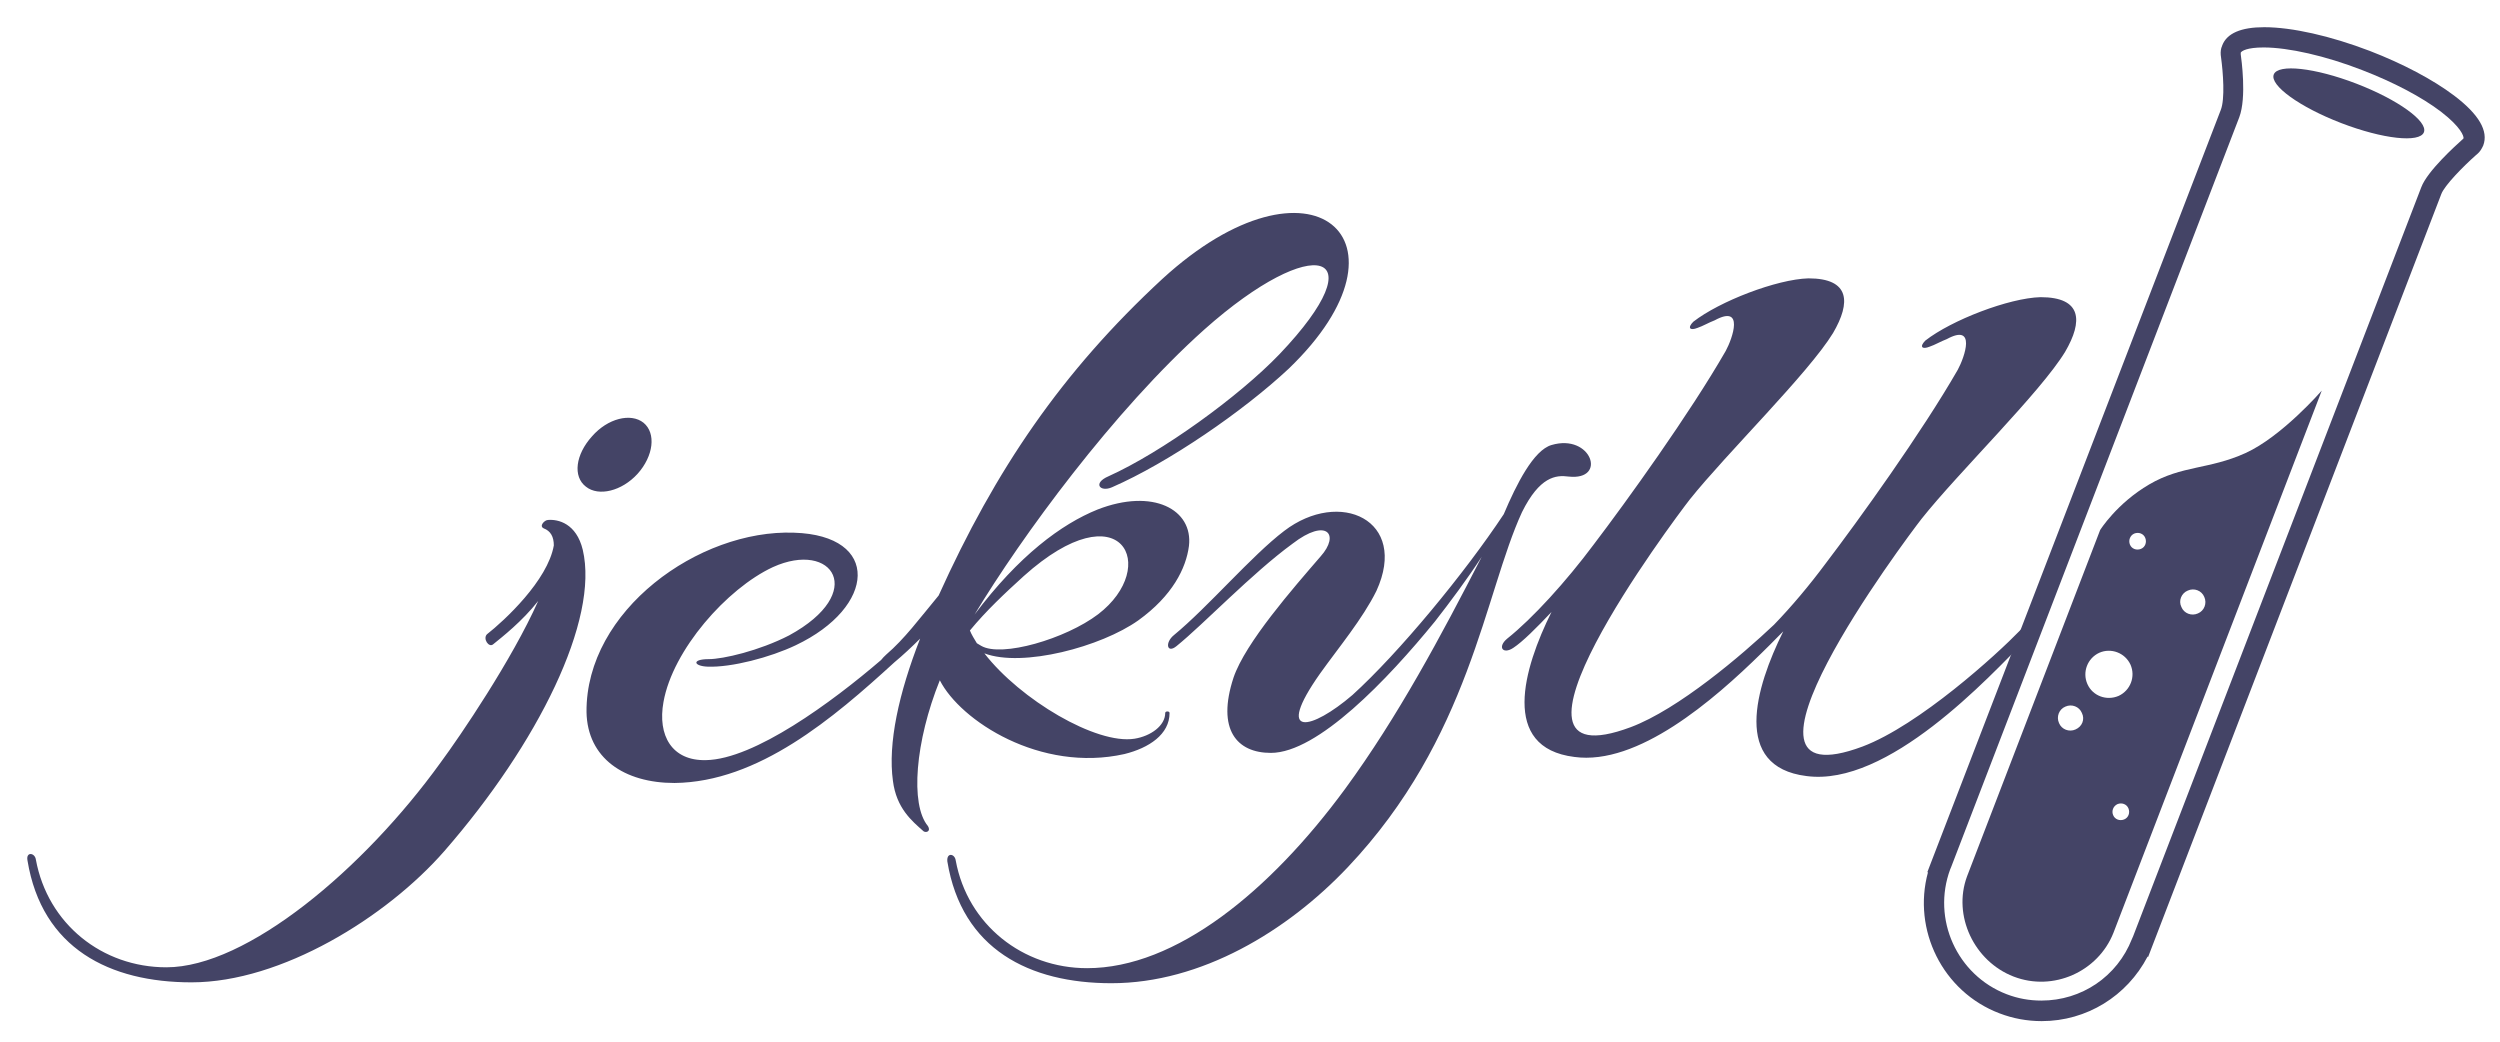
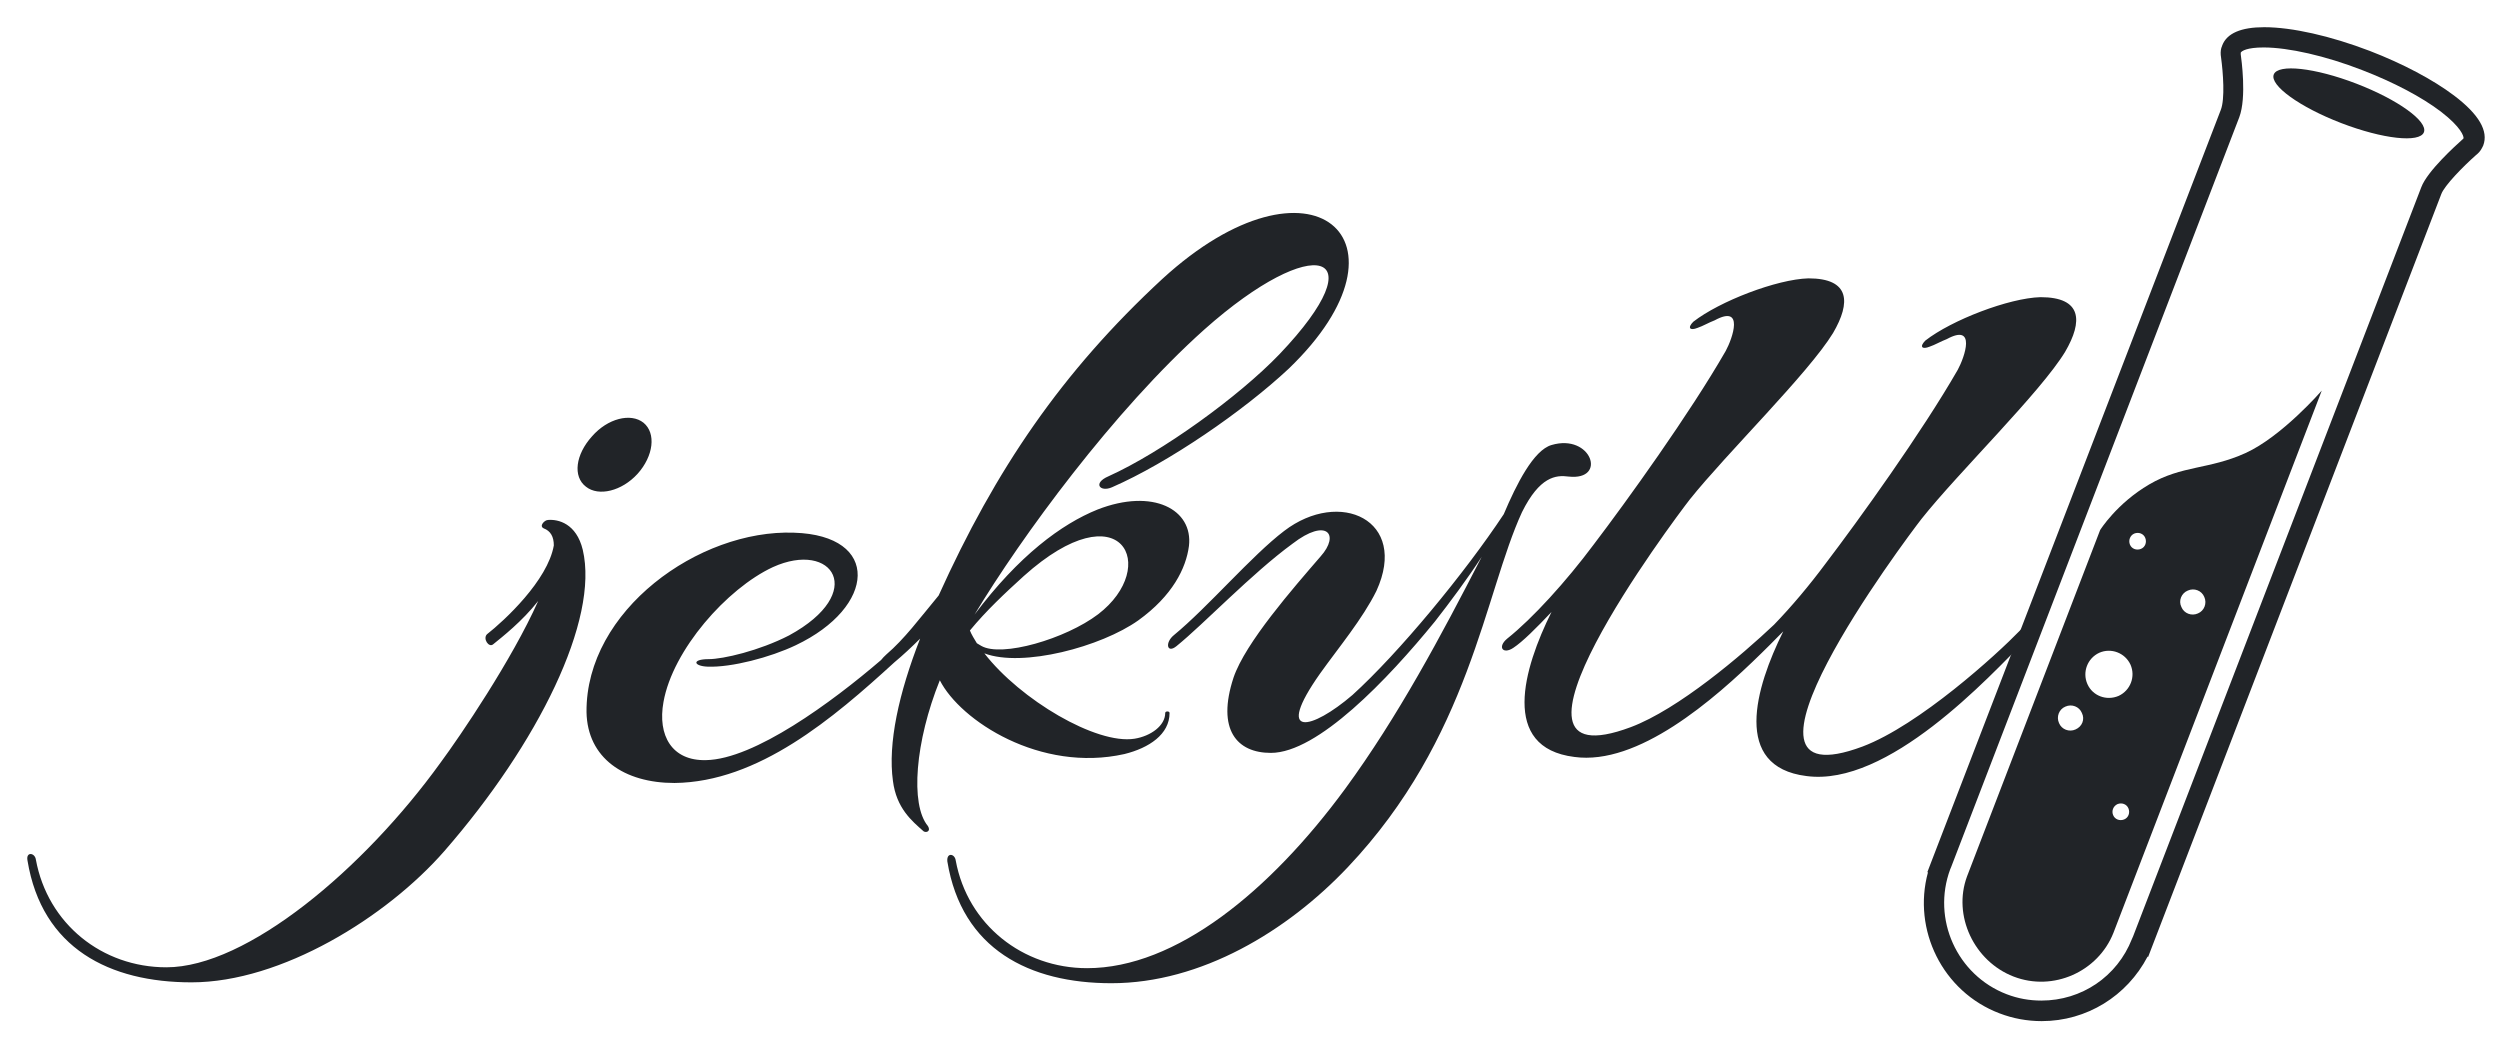
<svg xmlns="http://www.w3.org/2000/svg" version="1.1" viewBox="48 60 864 360">
-   <g fill="#446">
+   <g fill="#212428">
    <path d="m753.6 412.9c-5 0-9.9-0.9-14.6-2.7-19.7-7.5-30.1-28.9-24.7-48.7l-0.2-0.1 1.3-3.4 100.1-260c1.5-3.8 0.8-13 0.1-18.1-0.2-1.2-0.2-2.3 0.1-3.4l0.1-0.2c0.1-0.2 0.1-0.4 0.2-0.6 1.6-4.2 6.5-6.3 14.5-6.3 9.6 0 22.9 3 36.5 8.2 11.4 4.4 21.8 9.9 29.1 15.4 8.6 6.5 12 12.3 10.1 17.3l-0.3 0.6-0.1 0.2c-0.5 1-1.2 1.8-2.1 2.5-4.4 3.9-10.9 10.5-12 13.5l-101.3 263.6-0.2-0.1c-7.1 13.6-21 22.3-36.6 22.3zm-31.3-53.2l-0.3 0.7c-6.4 17.2 2.3 36.6 19.5 43.2 3.9 1.5 7.9 2.2 12 2.2 13.9 0 26.2-8.3 31.3-21.3l0.4-0.9 99.6-258.9c2.1-5.6 12-14.5 14-16.3l0.2-0.2c0.2-0.1 0.3-0.2 0.3-0.3l0.1-0.1c0.1-0.7-0.8-3.8-7.8-9.2-6.7-5.1-16.4-10.2-27.3-14.4-12.6-4.9-25.4-7.8-34-7.8-5.7 0-7.6 1.2-7.9 1.8v0.1 0.4 0.1c0.2 1.5 2.1 14.8-0.5 21.7l-99.6 259.2z" />
    <path d="m850.4 195s-13.8 15.9-26.4 21.6-21.9 4.2-33.2 10.8-17 15.8-17 15.8l-46 119.7c-5 13.5 2.4 29.3 16.1 34.6s29.2-1.7 34.5-15.1l72-187.4zm-46.3 69.1c2.2-1 4.8 0 5.7 2.2 1 2.2 0 4.8-2.2 5.7-2.2 1-4.8 0-5.7-2.2-1.1-2.2 0-4.8 2.2-5.7zm-18.5-19.7c1.5-0.6 3.2 0 3.8 1.5s0 3.2-1.5 3.8-3.2 0-3.8-1.5 0.1-3.2 1.5-3.8zm-20.3 67.7c-2.2 1-4.8 0-5.7-2.2-1-2.2 0-4.8 2.2-5.7 2.2-1 4.8 0 5.7 2.2 1.1 2.2 0.1 4.7-2.2 5.7zm4.1-15.7c-1.8-4.1 0-8.9 4.1-10.8 4.1-1.8 8.9 0 10.8 4.1 1.8 4.1 0 8.9-4.1 10.8-4.2 1.8-9 0-10.8-4.1zm10.4 41.5c1.5-0.6 3.2 0 3.8 1.5s0 3.2-1.5 3.8-3.2 0-3.8-1.5c-0.6-1.4 0-3.1 1.5-3.8z" />
    <ellipse rx="7.3" ry="27.8" transform="matrix(.359 -.9333 .9333 .359 461.77 863.82)" cy="95.7" cx="859.8" />
    <path d="m250.5 228.2c4.4 3.5 12.4 1.5 17.8-4.4 5.6-6.2 6.5-14.1 2.1-17.7-4.4-3.5-12.4-1.5-17.8 4.7-5.7 6.3-6.7 13.9-2.1 17.4zm-13.1 11.5c-1.2 0-3.2 2.1-1.5 2.9 2.4 0.9 3.5 2.9 3.5 5.9-2.1 12.1-17.1 26-23.1 30.7-1.5 1.5 0.6 4.7 2.1 3.5 3.2-2.6 10-7.9 15.6-15-9.1 20.4-26.9 46.6-33.7 55.8-26.6 36.9-67 70.8-94.8 70.8-22.2 0-41-15-45.1-37.2-0.3-2.4-3.5-2.9-2.9 0.3 5 30.4 28.4 42.1 56.7 42.1 31 0 67.4-22.5 87.4-45.4 32.4-37.2 53.5-79.9 47.8-104.1-2.2-9.1-8.5-10.6-12-10.3zm199.2 80.9c8.5-2.1 15.6-6.8 15.6-14.2 0-0.7-1.5-0.7-1.5 0 0 4.4-5 8-10.6 8.9-13.2 2.1-39.5-13.5-51.9-29.5 13.2 5 40.4-2.3 53.2-11.4 11.8-8.5 16.5-18 17.5-25.7 1.5-12.6-12.4-20.1-31.6-12.6-12.4 5-27.2 15.9-42.5 36.3 16.2-26.9 48.1-70.5 79.4-98.5 38.1-33.9 60.2-27.4 26 8.5-14.1 14.7-40.7 33.9-59.1 42.2-5.6 2.4-2.9 5.6 1.2 3.8 19.5-8.5 45.4-26.3 61.1-41 46.3-44.5 7.7-78.1-43.7-31-34.8 32.2-57.6 65.8-77.3 109.4-6.8 8.2-11.8 15-18.1 20.4-0.7 0.6-1.3 1.3-1.8 1.9-17 14.6-43.8 34.3-60.5 34.6-11.8 0.3-16.8-8.5-14.7-20.1 3.2-18 21.9-39.2 37.8-46.6 20.7-9.4 32.8 8.8 5.6 23.6-10.3 5.3-22.8 8.2-27.8 8.2-5.9 0-5.3 2.4-0.3 2.6 8.2 0.3 21.6-3.2 30.4-7.4 27.8-13.2 29.5-38-0.6-38.9-32.8-1.2-72 26.9-71.7 62 0.3 15.9 13 24.5 30.4 24.5 29-0.3 54.9-22.4 76-41.7 3-2.5 6-5.3 8.9-8.2-7.4 18.9-11.2 36.3-9.4 49.2 1.2 9.4 6.5 13.8 10.6 17.4 0.9 0.6 2.6 0 1.5-1.8-6.2-7.4-4.4-29.3 4.1-50.4 7.1 14 34.8 32 63.8 25.5zm-34.8-61.5c33.9-30.4 47.2-3.2 25.7 13.2-11.2 8.5-33.4 15-40.4 10.9l-1.5-0.9c-0.9-1.5-1.8-2.9-2.4-4.4 5.6-6.8 12.1-12.9 18.6-18.8zm188.3-34.4c13.5 1.5 7.9-15-5.9-10.9-6.2 1.8-12.1 13.5-16.5 23.9-13.5 20.4-36.3 48-52.3 62.5-14.1 12.1-27.2 15.3-11.2-7.4 6.5-9.1 14.7-18.9 19.5-28.6 11.2-24.5-12.7-35.4-31.9-20.7-11.2 8.5-26.3 26.3-38.1 36-3.2 2.6-2.4 6.5 0.9 3.8 9.4-7.6 26-25.1 40.1-35.4 11.8-9.1 16.5-3.2 9.7 4.4-9.4 10.9-26 29.8-30.1 41.9-5.9 18 1.2 26 12.9 26 16.2 0 40.4-25.4 56.7-45.4 5.3-6.8 11.2-14.7 16.2-22.4-14.1 27.4-28.9 55.2-47.2 80.2-26 35.4-58.5 62-89.2 62-22.2 0-41.3-15-45.4-37.2-0.3-2.4-3.2-2.9-2.9 0.3 5 30.4 28.4 42.1 56.7 42.1 31 0 60.8-18 81.7-40.1 42.2-44.6 47.3-94.7 60.2-122.7 6.1-12.3 11.7-12.9 16.1-12.3zm171.6-43.1c6.2-10.6 5.9-18.9-8.5-18.9-10.9 0.3-30.7 7.9-39.8 15-2.1 2.1-1.2 3.2 1.5 2.1 1.8-0.6 3.8-1.8 5.9-2.6 10.3-5.6 6.2 6.2 3.8 10.6-12.4 21.6-34.2 51.9-45.7 67-5.5 7.4-11.7 14.8-17.8 21.1-11.1 10.5-33 29.2-49.5 35.4-53.8 20.1 14.7-71.4 20.4-78.7 12.7-15.9 41-43.6 49.5-57.5 6.2-10.6 5.9-18.9-8.5-18.9-10.9 0.3-30.7 7.9-39.8 15-2.1 2.1-1.2 3.2 1.5 2.1 1.8-0.6 3.8-1.8 5.9-2.6 10.3-5.6 6.2 6.2 3.8 10.6-12.4 21.6-34.2 51.9-45.7 67-9.4 12.6-21 25.4-29.8 32.4-3.5 2.9-1.5 5.6 2.1 3.2 3.2-2.1 7.9-6.8 13.2-12.4-9.7 19.5-17.8 46.9 7.9 50.1 21.9 3 47.9-19.4 64.7-35.9 1.8-1.8 3.9-3.8 6-6l1.5-1.5c-9.7 19.5-17.7 46.8 8 50 28.1 3.8 62.9-33.9 76.4-47.7 2.6-2.6 1.8-7.1-2.6-2.6-7.9 8.2-34.8 32.7-54.4 40.1-53.8 20.1 14.7-71.4 20.4-78.7 12.7-16 41.1-43.7 49.6-57.7z" />
  </g>
</svg>
